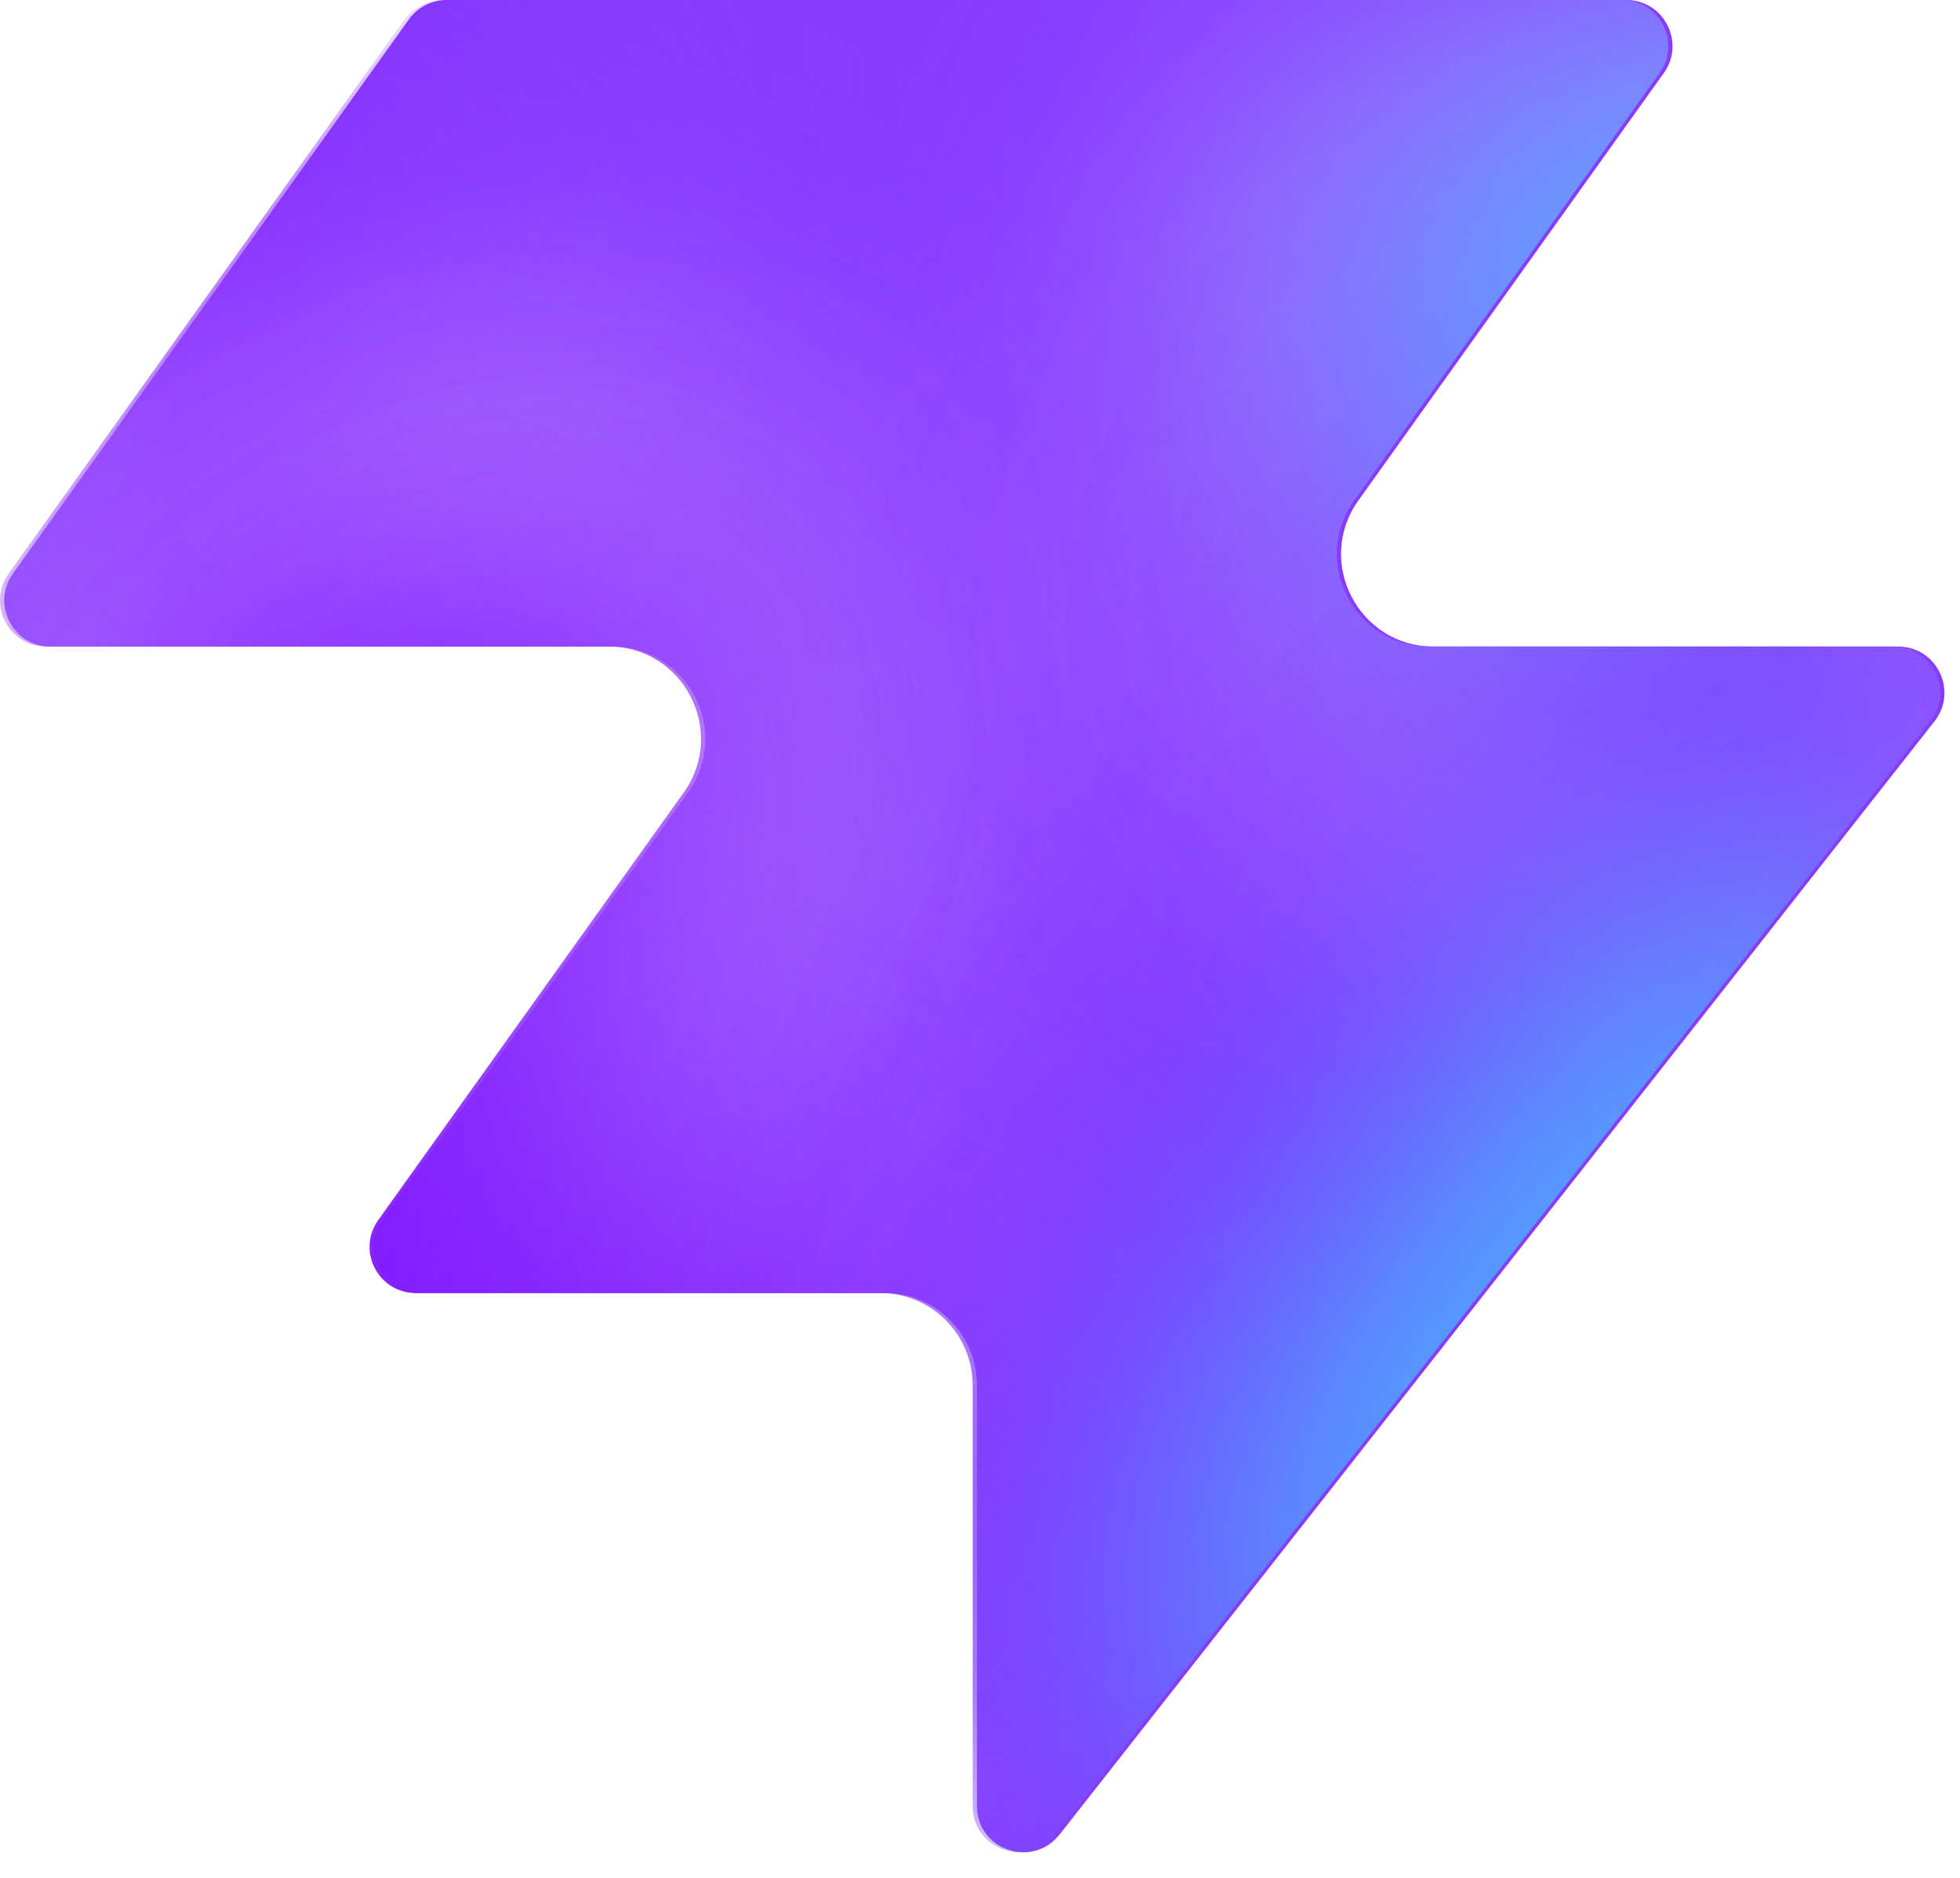
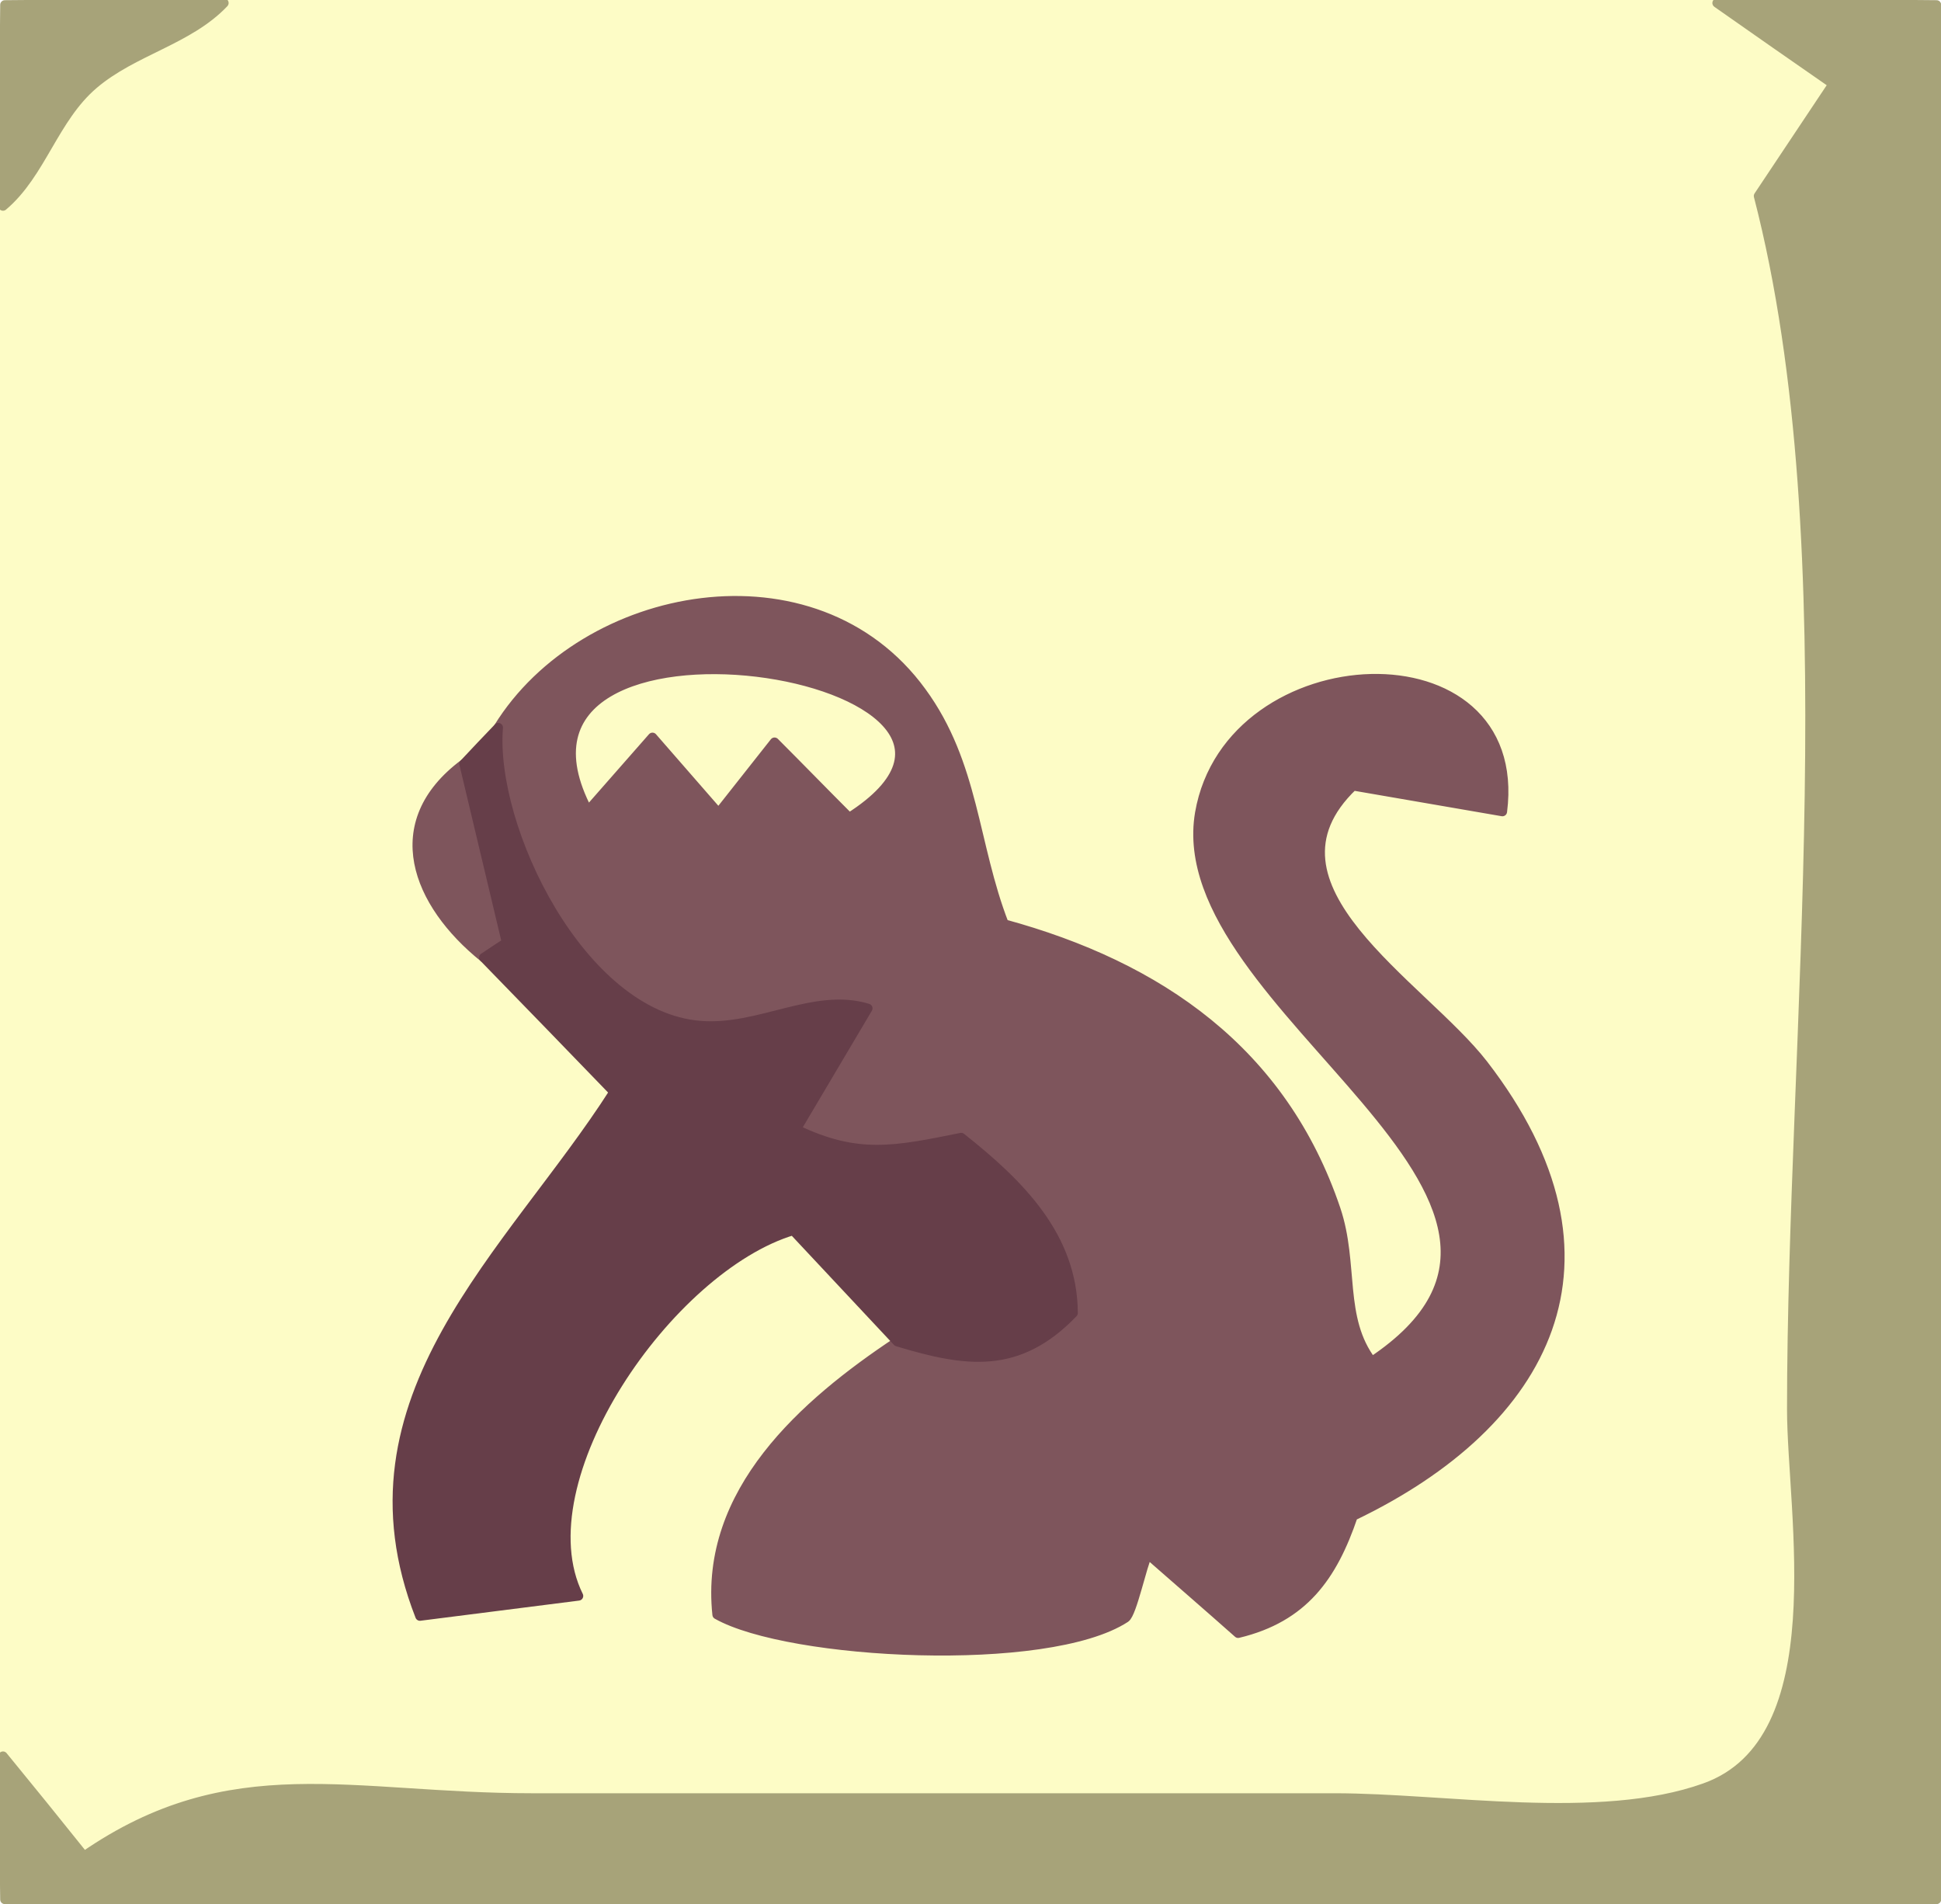
- <svg xmlns="http://www.w3.org/2000/svg" width="48" height="46" fill="none" viewBox="0 0 48 46">
-   <path fill="#863bff" d="M25.946 44.938c-.664.845-2.021.375-2.021-.698V33.937a2.26 2.26 0 0 0-2.262-2.262H10.287c-.92 0-1.456-1.04-.92-1.788l7.48-10.471c1.07-1.497 0-3.578-1.842-3.578H1.237c-.92 0-1.456-1.04-.92-1.788L10.013.474c.214-.297.556-.474.92-.474h28.894c.92 0 1.456 1.04.92 1.788l-7.48 10.471c-1.07 1.498 0 3.579 1.842 3.579h11.377c.943 0 1.473 1.088.89 1.83L25.947 44.94z" style="fill:#863bff;fill:color(display-p3 .525 .23 1);fill-opacity:1" />
-   <mask id="a" width="48" height="46" x="0" y="0" maskUnits="userSpaceOnUse" style="mask-type:alpha">
-     <path fill="#000" d="M25.842 44.938c-.664.844-2.021.375-2.021-.698V33.937a2.26 2.26 0 0 0-2.262-2.262H10.183c-.92 0-1.456-1.04-.92-1.788l7.48-10.471c1.07-1.498 0-3.579-1.842-3.579H1.133c-.92 0-1.456-1.04-.92-1.787L9.91.473c.214-.297.556-.474.92-.474h28.894c.92 0 1.456 1.04.92 1.788l-7.48 10.471c-1.07 1.498 0 3.578 1.842 3.578h11.377c.943 0 1.473 1.088.89 1.832L25.843 44.94z" style="fill:#000;fill-opacity:1" />
-   </mask>
-   <g mask="url(#a)">
-     <g filter="url(#b)">
-       <ellipse cx="5.508" cy="14.704" fill="#ede6ff" rx="5.508" ry="14.704" style="fill:#ede6ff;fill:color(display-p3 .927 .903 1);fill-opacity:1" transform="matrix(.00324 1 1 -.00324 -4.47 31.516)" />
-     </g>
-     <g filter="url(#c)">
-       <ellipse cx="10.399" cy="29.851" fill="#ede6ff" rx="10.399" ry="29.851" style="fill:#ede6ff;fill:color(display-p3 .927 .903 1);fill-opacity:1" transform="matrix(.00324 1 1 -.00324 -39.328 7.883)" />
-     </g>
-     <g filter="url(#d)">
-       <ellipse cx="5.508" cy="30.487" fill="#7e14ff" rx="5.508" ry="30.487" style="fill:#7e14ff;fill:color(display-p3 .492 .077 1);fill-opacity:1" transform="rotate(89.814 -25.913 -14.639)scale(1 -1)" />
-     </g>
-     <g filter="url(#e)">
-       <ellipse cx="5.508" cy="30.599" fill="#7e14ff" rx="5.508" ry="30.599" style="fill:#7e14ff;fill:color(display-p3 .492 .077 1);fill-opacity:1" transform="rotate(89.814 -32.644 -3.334)scale(1 -1)" />
-     </g>
-     <g filter="url(#f)">
-       <ellipse cx="5.508" cy="30.599" fill="#7e14ff" rx="5.508" ry="30.599" style="fill:#7e14ff;fill:color(display-p3 .492 .077 1);fill-opacity:1" transform="matrix(.00324 1 1 -.00324 -34.34 30.47)" />
-     </g>
-     <g filter="url(#g)">
-       <ellipse cx="14.072" cy="22.078" fill="#ede6ff" rx="14.072" ry="22.078" style="fill:#ede6ff;fill:color(display-p3 .927 .903 1);fill-opacity:1" transform="rotate(93.35 24.506 48.493)scale(-1 1)" />
-     </g>
-     <g filter="url(#h)">
-       <ellipse cx="3.47" cy="21.501" fill="#7e14ff" rx="3.47" ry="21.501" style="fill:#7e14ff;fill:color(display-p3 .492 .077 1);fill-opacity:1" transform="rotate(89.009 28.708 47.59)scale(-1 1)" />
-     </g>
-     <g filter="url(#i)">
-       <ellipse cx="3.47" cy="21.501" fill="#7e14ff" rx="3.47" ry="21.501" style="fill:#7e14ff;fill:color(display-p3 .492 .077 1);fill-opacity:1" transform="rotate(89.009 28.708 47.59)scale(-1 1)" />
-     </g>
-     <g filter="url(#j)">
-       <ellipse cx=".387" cy="8.972" fill="#7e14ff" rx="4.407" ry="29.108" style="fill:#7e14ff;fill:color(display-p3 .492 .077 1);fill-opacity:1" transform="rotate(39.51 .387 8.972)" />
-     </g>
-     <g filter="url(#k)">
-       <ellipse cx="47.523" cy="-6.092" fill="#7e14ff" rx="4.407" ry="29.108" style="fill:#7e14ff;fill:color(display-p3 .492 .077 1);fill-opacity:1" transform="rotate(37.892 47.523 -6.092)" />
-     </g>
-     <g filter="url(#l)">
-       <ellipse cx="41.412" cy="6.333" fill="#47bfff" rx="5.971" ry="9.665" style="fill:#47bfff;fill:color(display-p3 .28 .748 1);fill-opacity:1" transform="rotate(37.892 41.412 6.333)" />
-     </g>
-     <g filter="url(#m)">
-       <ellipse cx="-1.879" cy="38.332" fill="#7e14ff" rx="4.407" ry="29.108" style="fill:#7e14ff;fill:color(display-p3 .492 .077 1);fill-opacity:1" transform="rotate(37.892 -1.88 38.332)" />
-     </g>
-     <g filter="url(#n)">
-       <ellipse cx="-1.879" cy="38.332" fill="#7e14ff" rx="4.407" ry="29.108" style="fill:#7e14ff;fill:color(display-p3 .492 .077 1);fill-opacity:1" transform="rotate(37.892 -1.88 38.332)" />
-     </g>
-     <g filter="url(#o)">
-       <ellipse cx="35.651" cy="29.907" fill="#7e14ff" rx="4.407" ry="29.108" style="fill:#7e14ff;fill:color(display-p3 .492 .077 1);fill-opacity:1" transform="rotate(37.892 35.651 29.907)" />
-     </g>
-     <g filter="url(#p)">
-       <ellipse cx="38.418" cy="32.4" fill="#47bfff" rx="5.971" ry="15.297" style="fill:#47bfff;fill:color(display-p3 .28 .748 1);fill-opacity:1" transform="rotate(37.892 38.418 32.4)" />
-     </g>
-   </g>
-   <defs>
-     <filter id="b" width="60.045" height="41.654" x="-19.77" y="16.149" color-interpolation-filters="sRGB" filterUnits="userSpaceOnUse">
-       <feFlood flood-opacity="0" result="BackgroundImageFix" />
-       <feBlend in="SourceGraphic" in2="BackgroundImageFix" result="shape" />
-       <feGaussianBlur result="effect1_foregroundBlur_2002_17158" stdDeviation="7.659" />
-     </filter>
-     <filter id="c" width="90.34" height="51.437" x="-54.613" y="-7.533" color-interpolation-filters="sRGB" filterUnits="userSpaceOnUse">
-       <feFlood flood-opacity="0" result="BackgroundImageFix" />
-       <feBlend in="SourceGraphic" in2="BackgroundImageFix" result="shape" />
-       <feGaussianBlur result="effect1_foregroundBlur_2002_17158" stdDeviation="7.659" />
-     </filter>
-     <filter id="d" width="79.355" height="29.4" x="-49.64" y="2.03" color-interpolation-filters="sRGB" filterUnits="userSpaceOnUse">
-       <feFlood flood-opacity="0" result="BackgroundImageFix" />
-       <feBlend in="SourceGraphic" in2="BackgroundImageFix" result="shape" />
-       <feGaussianBlur result="effect1_foregroundBlur_2002_17158" stdDeviation="4.596" />
-     </filter>
-     <filter id="e" width="79.579" height="29.4" x="-45.045" y="20.029" color-interpolation-filters="sRGB" filterUnits="userSpaceOnUse">
-       <feFlood flood-opacity="0" result="BackgroundImageFix" />
-       <feBlend in="SourceGraphic" in2="BackgroundImageFix" result="shape" />
-       <feGaussianBlur result="effect1_foregroundBlur_2002_17158" stdDeviation="4.596" />
-     </filter>
-     <filter id="f" width="79.579" height="29.4" x="-43.513" y="21.178" color-interpolation-filters="sRGB" filterUnits="userSpaceOnUse">
-       <feFlood flood-opacity="0" result="BackgroundImageFix" />
-       <feBlend in="SourceGraphic" in2="BackgroundImageFix" result="shape" />
-       <feGaussianBlur result="effect1_foregroundBlur_2002_17158" stdDeviation="4.596" />
-     </filter>
-     <filter id="g" width="74.749" height="58.852" x="15.756" y="-17.901" color-interpolation-filters="sRGB" filterUnits="userSpaceOnUse">
-       <feFlood flood-opacity="0" result="BackgroundImageFix" />
-       <feBlend in="SourceGraphic" in2="BackgroundImageFix" result="shape" />
-       <feGaussianBlur result="effect1_foregroundBlur_2002_17158" stdDeviation="7.659" />
-     </filter>
-     <filter id="h" width="61.377" height="25.362" x="23.548" y="2.284" color-interpolation-filters="sRGB" filterUnits="userSpaceOnUse">
-       <feFlood flood-opacity="0" result="BackgroundImageFix" />
-       <feBlend in="SourceGraphic" in2="BackgroundImageFix" result="shape" />
-       <feGaussianBlur result="effect1_foregroundBlur_2002_17158" stdDeviation="4.596" />
-     </filter>
-     <filter id="i" width="61.377" height="25.362" x="23.548" y="2.284" color-interpolation-filters="sRGB" filterUnits="userSpaceOnUse">
-       <feFlood flood-opacity="0" result="BackgroundImageFix" />
-       <feBlend in="SourceGraphic" in2="BackgroundImageFix" result="shape" />
-       <feGaussianBlur result="effect1_foregroundBlur_2002_17158" stdDeviation="4.596" />
-     </filter>
-     <filter id="j" width="56.045" height="63.649" x="-27.636" y="-22.853" color-interpolation-filters="sRGB" filterUnits="userSpaceOnUse">
-       <feFlood flood-opacity="0" result="BackgroundImageFix" />
-       <feBlend in="SourceGraphic" in2="BackgroundImageFix" result="shape" />
-       <feGaussianBlur result="effect1_foregroundBlur_2002_17158" stdDeviation="4.596" />
-     </filter>
-     <filter id="k" width="54.814" height="64.646" x="20.116" y="-38.415" color-interpolation-filters="sRGB" filterUnits="userSpaceOnUse">
-       <feFlood flood-opacity="0" result="BackgroundImageFix" />
-       <feBlend in="SourceGraphic" in2="BackgroundImageFix" result="shape" />
-       <feGaussianBlur result="effect1_foregroundBlur_2002_17158" stdDeviation="4.596" />
-     </filter>
-     <filter id="l" width="33.541" height="35.313" x="24.641" y="-11.323" color-interpolation-filters="sRGB" filterUnits="userSpaceOnUse">
-       <feFlood flood-opacity="0" result="BackgroundImageFix" />
-       <feBlend in="SourceGraphic" in2="BackgroundImageFix" result="shape" />
-       <feGaussianBlur result="effect1_foregroundBlur_2002_17158" stdDeviation="4.596" />
-     </filter>
-     <filter id="m" width="54.814" height="64.646" x="-29.286" y="6.009" color-interpolation-filters="sRGB" filterUnits="userSpaceOnUse">
-       <feFlood flood-opacity="0" result="BackgroundImageFix" />
-       <feBlend in="SourceGraphic" in2="BackgroundImageFix" result="shape" />
-       <feGaussianBlur result="effect1_foregroundBlur_2002_17158" stdDeviation="4.596" />
-     </filter>
-     <filter id="n" width="54.814" height="64.646" x="-29.286" y="6.009" color-interpolation-filters="sRGB" filterUnits="userSpaceOnUse">
-       <feFlood flood-opacity="0" result="BackgroundImageFix" />
-       <feBlend in="SourceGraphic" in2="BackgroundImageFix" result="shape" />
-       <feGaussianBlur result="effect1_foregroundBlur_2002_17158" stdDeviation="4.596" />
-     </filter>
-     <filter id="o" width="54.814" height="64.646" x="8.244" y="-2.416" color-interpolation-filters="sRGB" filterUnits="userSpaceOnUse">
-       <feFlood flood-opacity="0" result="BackgroundImageFix" />
-       <feBlend in="SourceGraphic" in2="BackgroundImageFix" result="shape" />
-       <feGaussianBlur result="effect1_foregroundBlur_2002_17158" stdDeviation="4.596" />
-     </filter>
-     <filter id="p" width="39.409" height="43.623" x="18.713" y="10.588" color-interpolation-filters="sRGB" filterUnits="userSpaceOnUse">
-       <feFlood flood-opacity="0" result="BackgroundImageFix" />
-       <feBlend in="SourceGraphic" in2="BackgroundImageFix" result="shape" />
-       <feGaussianBlur result="effect1_foregroundBlur_2002_17158" stdDeviation="4.596" />
-     </filter>
-   </defs>
+ <svg xmlns="http://www.w3.org/2000/svg" viewBox="0 0 52 51" width="52" height="51">
+   <path d="M6 0.08C19.33 0.08 32.67 0.08 46 0.08C47.04 0.81 48.07 1.53 49.11 2.25C48.44 3.25 47.78 4.25 47.11 5.25C49.56 14.7 48 27.76 48 37.75C48 40.53 49.19 46.64 45.67 47.89C42.85 48.9 38.72 48.16 35.75 48.16C28.58 48.16 21.42 48.16 14.25 48.16C9.4 48.16 6.2 46.99 2.25 49.72C1.53 48.82 0.81 47.93 0.08 47.04C0.08 33.2 0.08 19.36 0.08 5.52C1.11 4.65 1.44 3.17 2.51 2.26C3.58 1.35 5.05 1.08 6 0.08ZM13.35 19.49C13.04 19.81 12.74 20.13 12.43 20.46C10.3 22.05 11.16 24.2 12.96 25.65C14.13 26.85 15.29 28.05 16.45 29.25C13.69 33.57 8.96 37.43 11.25 43.29C12.67 43.11 14.08 42.93 15.5 42.75C13.97 39.65 17.93 33.95 21.25 32.96C22.18 33.95 23.11 34.95 24.04 35.94C21.54 37.6 18.86 39.96 19.21 43.25C21.14 44.34 28.06 44.7 30.15 43.34C30.33 43.22 30.6 41.92 30.75 41.63C31.56 42.34 32.37 43.04 33.17 43.75C34.92 43.33 35.7 42.23 36.25 40.61C41.45 38.12 43.78 33.74 39.74 28.51C38.08 26.37 33.45 23.73 36.25 21.05C37.58 21.28 38.92 21.51 40.25 21.74C40.88 16.81 32.94 17.16 32.14 21.78C31.25 27.02 43.33 32.09 36.75 36.47C35.87 35.31 36.28 33.86 35.79 32.4C34.36 28.16 31.05 25.88 26.9 24.75C26.07 22.61 26.11 20.47 24.69 18.53C21.83 14.6 15.64 15.78 13.35 19.49ZM22.75 21.9C22.08 21.23 21.42 20.55 20.75 19.88C20.25 20.51 19.75 21.15 19.25 21.78C18.66 21.1 18.07 20.43 17.48 19.75C16.9 20.41 16.33 21.06 15.75 21.72C12.44 15.42 28.8 18.05 22.75 21.9Z" fill="#fdfcc6" fill-rule="evenodd" stroke="#fdfcc6" stroke-width="0.25" stroke-linejoin="round" />
+   <path d="M24.04 35.94C25.89 36.5 27.28 36.7 28.75 35.17C28.74 33.13 27.33 31.72 25.75 30.47C23.97 30.83 22.97 31.04 21.33 30.25C21.97 29.17 22.61 28.09 23.25 27.01C21.82 26.57 20.34 27.6 18.76 27.47C15.55 27.22 13.13 22.15 13.35 19.49C15.64 15.78 21.83 14.6 24.69 18.53C26.11 20.47 26.07 22.61 26.9 24.75C31.05 25.88 34.36 28.16 35.79 32.4C36.28 33.86 35.87 35.31 36.75 36.47C43.33 32.09 31.25 27.02 32.14 21.78C32.94 17.16 40.88 16.81 40.25 21.74C38.92 21.51 37.58 21.28 36.25 21.05C33.45 23.73 38.08 26.37 39.74 28.51C43.78 33.74 41.45 38.12 36.25 40.61C35.7 42.23 34.92 43.33 33.17 43.75C32.37 43.04 31.56 42.34 30.75 41.63C30.6 41.92 30.33 43.22 30.15 43.34C28.06 44.7 21.14 44.34 19.21 43.25C18.86 39.96 21.54 37.6 24.04 35.94ZM22.75 21.9C28.8 18.05 12.44 15.42 15.75 21.72C16.33 21.06 16.9 20.41 17.48 19.75C18.07 20.43 18.66 21.1 19.25 21.78C19.75 21.15 20.25 20.51 20.75 19.88C21.42 20.55 22.08 21.23 22.75 21.9ZM12.43 20.46C12.81 22.05 13.19 23.65 13.57 25.25C13.36 25.38 13.16 25.52 12.96 25.65C11.16 24.2 10.3 22.05 12.43 20.46Z" fill="#7e555c" fill-rule="evenodd" stroke="#7e555c" stroke-width="0.25" stroke-linejoin="round" />
+   <path d="M0.13 0.13C2.08 0.11 4.04 0.1 6 0.08C5.05 1.08 3.58 1.35 2.51 2.26C1.44 3.17 1.11 4.65 0.08 5.52C0.1 3.72 0.11 1.92 0.13 0.13ZM46 0.08C47.96 0.1 49.92 0.11 51.88 0.13C51.88 17.04 51.88 33.96 51.88 50.88C34.63 50.88 17.38 50.88 0.13 50.88C0.11 49.6 0.1 48.32 0.08 47.04C0.81 47.93 1.53 48.82 2.25 49.72C6.2 46.99 9.4 48.16 14.25 48.16C21.42 48.16 28.58 48.16 35.75 48.16C38.72 48.16 42.85 48.9 45.67 47.89C49.19 46.64 48 40.53 48 37.75C48 27.76 49.56 14.7 47.11 5.25C47.78 4.25 48.44 3.25 49.11 2.25C48.07 1.53 47.04 0.81 46 0.08Z" fill="#a7a379" fill-rule="evenodd" stroke="#a7a379" stroke-width="0.25" stroke-linejoin="round" />
+   <path d="M13.35 19.49C13.13 22.15 15.55 27.22 18.76 27.47C20.34 27.6 21.82 26.57 23.25 27.01C22.61 28.09 21.97 29.17 21.33 30.25C22.97 31.04 23.97 30.83 25.75 30.47C27.33 31.72 28.74 33.13 28.75 35.17C27.28 36.7 25.89 36.5 24.04 35.94C23.11 34.95 22.18 33.95 21.25 32.96C17.93 33.95 13.97 39.65 15.5 42.75C14.08 42.93 12.67 43.11 11.25 43.29C8.96 37.43 13.69 33.57 16.45 29.25C15.29 28.05 14.13 26.85 12.96 25.65C13.16 25.52 13.36 25.38 13.57 25.25C13.19 23.65 12.81 22.05 12.43 20.46C12.74 20.13 13.04 19.81 13.35 19.49Z" fill="#663e49" fill-rule="evenodd" stroke="#663e49" stroke-width="0.25" stroke-linejoin="round" />
</svg>
